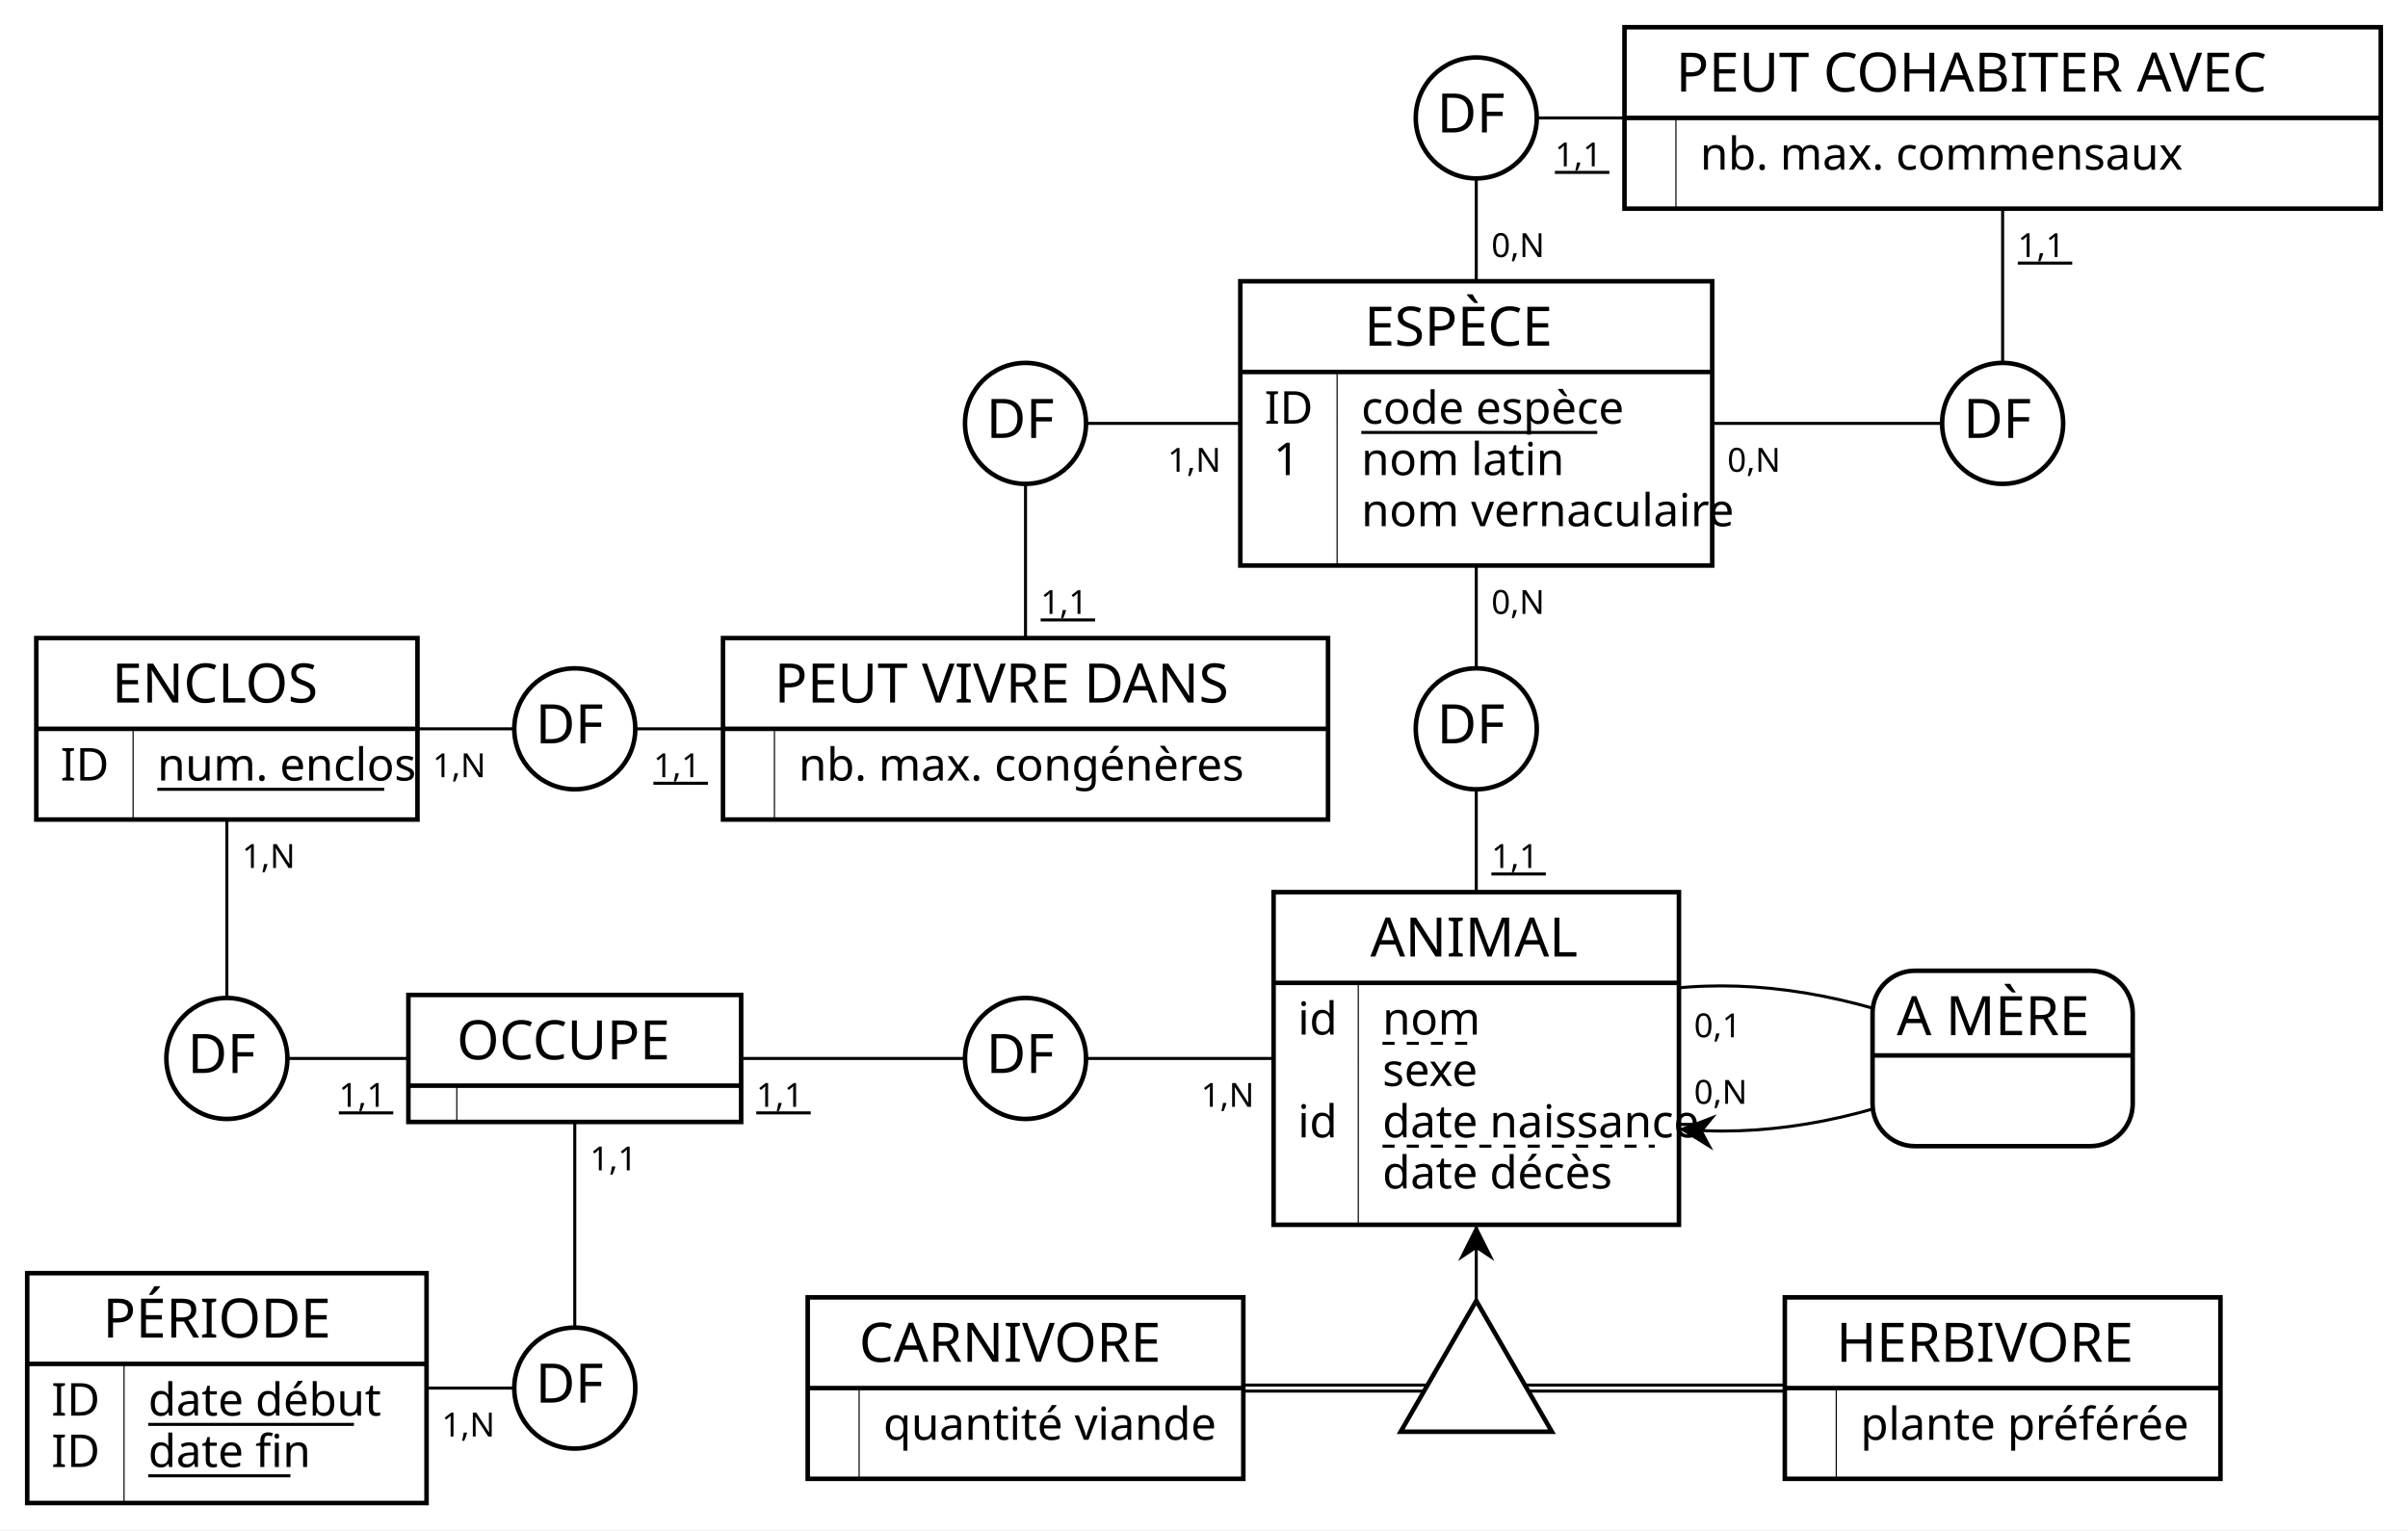
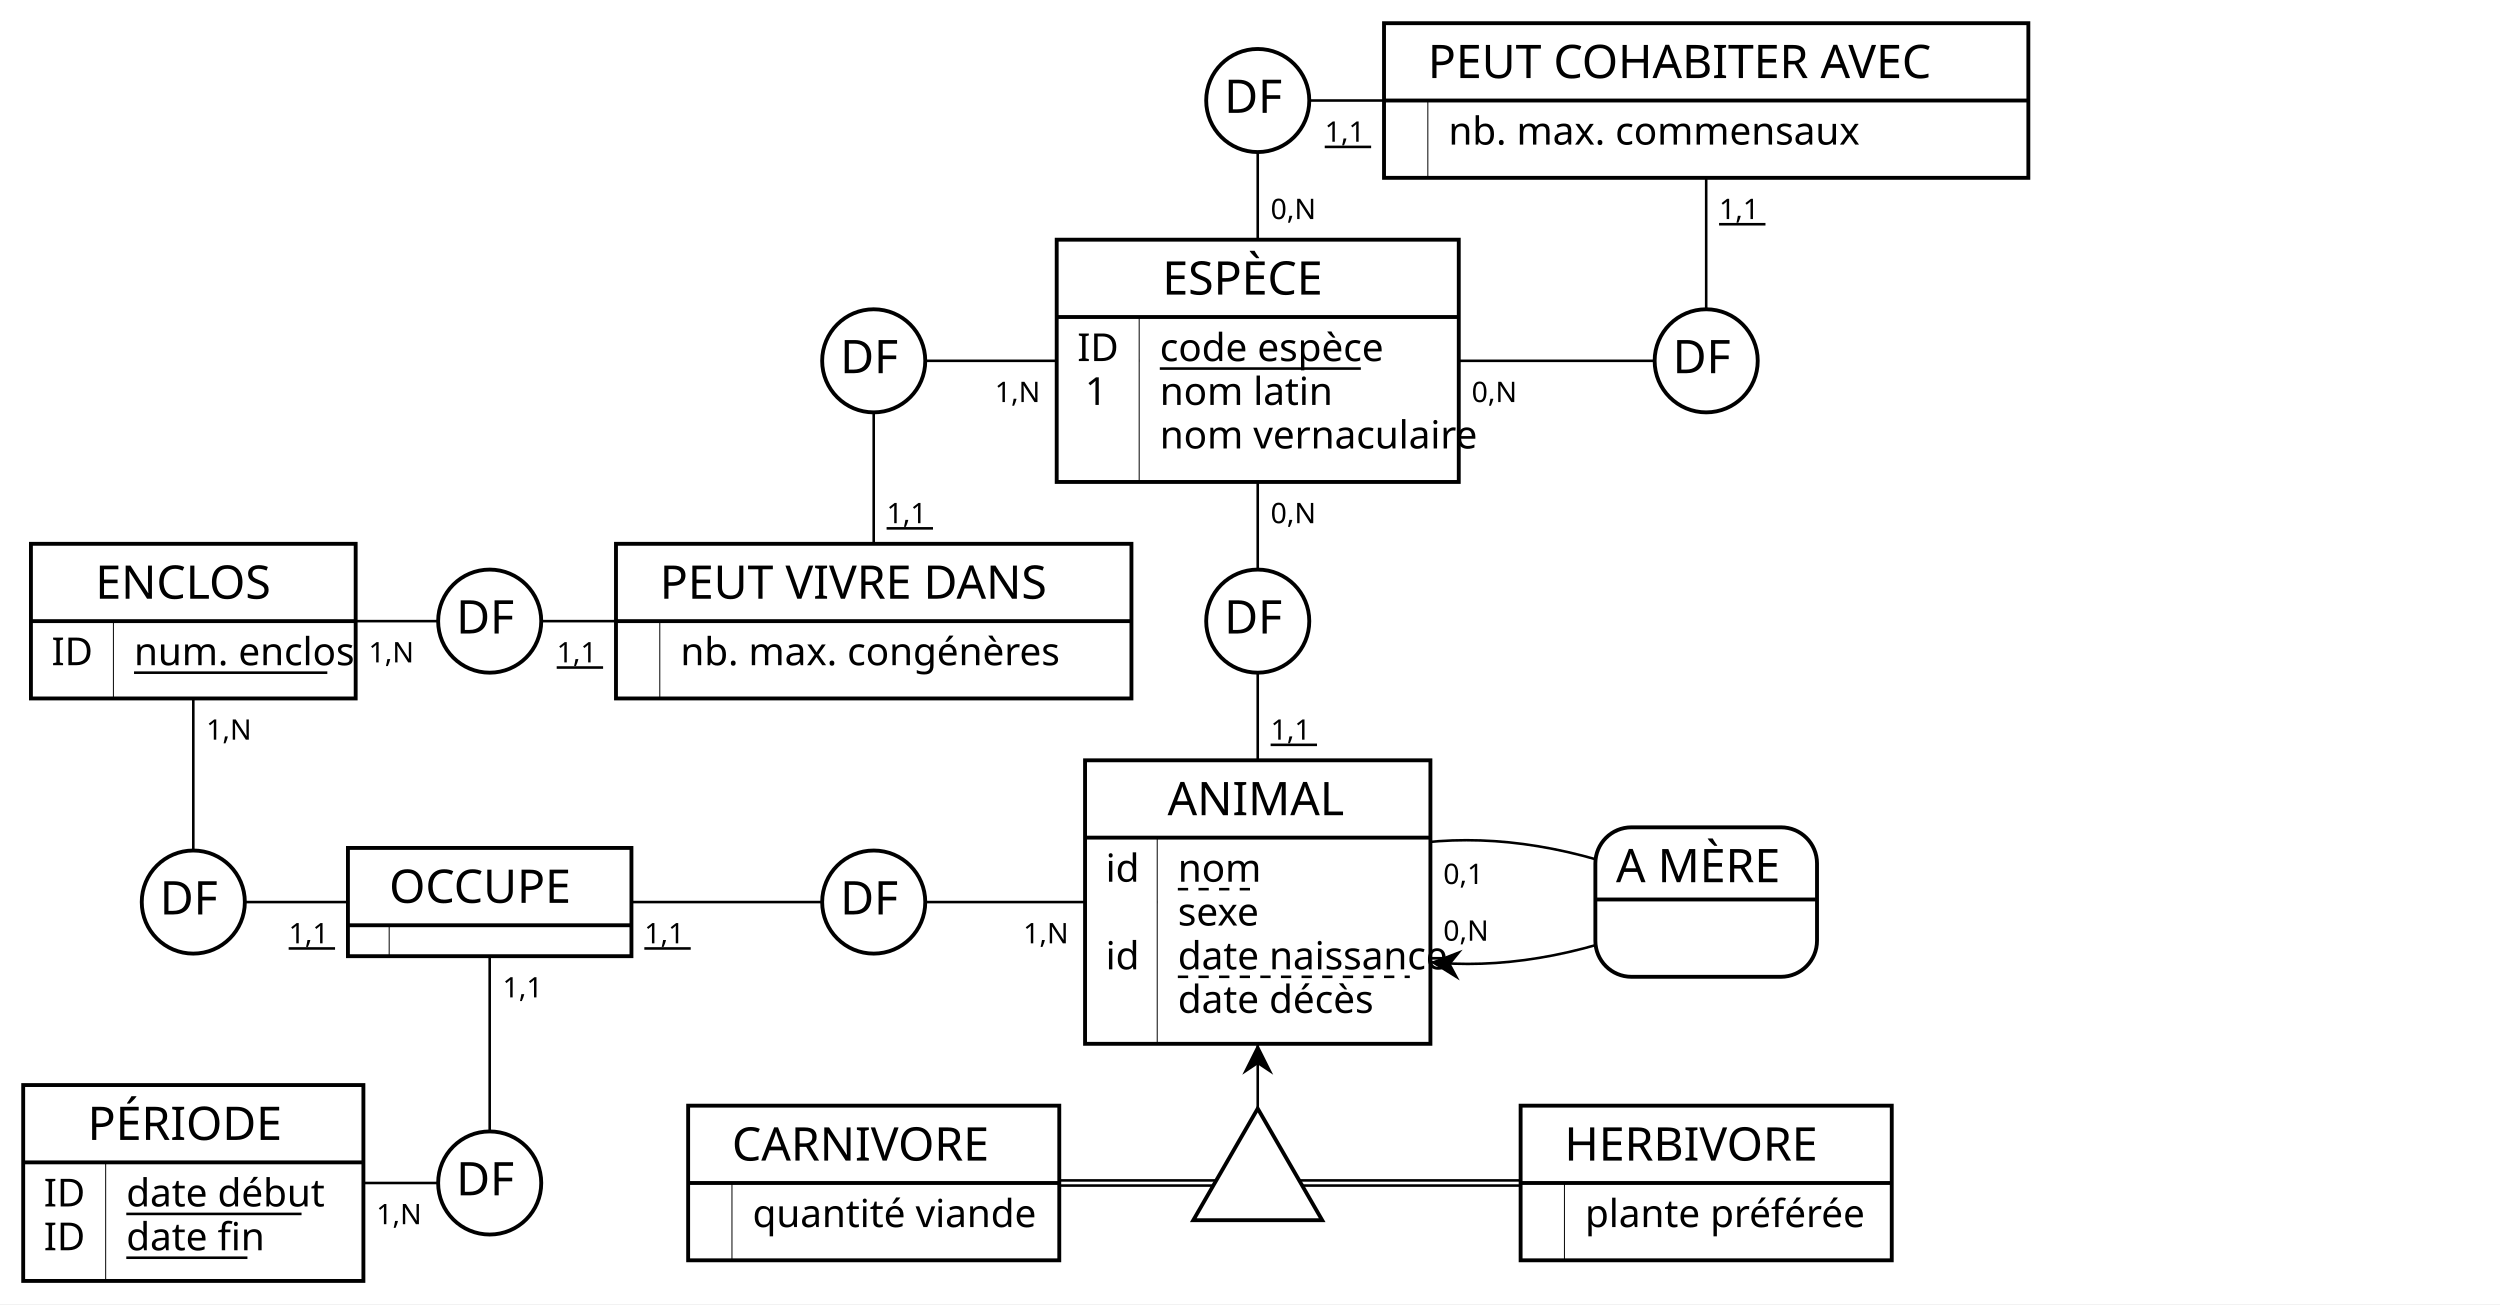
- <svg xmlns="http://www.w3.org/2000/svg" width="796" height="506" viewBox="0 0 796 506">
-   <rect x="0" y="0" width="796" height="506" fill="#FFFFFF" stroke="none" stroke-width="0" />
+ <svg xmlns="http://www.w3.org/2000/svg" width="970" height="506" viewBox="0 0 970 506">
+   <rect x="0" y="0" width="970" height="506" fill="#FFFFFF" stroke="none" stroke-width="0" />
  <g>
    <line x1="488" y1="350" x2="488" y2="459" stroke="#000000" stroke-width="1" />
    <polygon points="488 405 494 417 488 413 482 417" fill="#000000" stroke-width="0" />
    <line x1="339" y1="460" x2="488" y2="460" stroke="#000000" stroke-width="1" />
    <line x1="339" y1="458" x2="488" y2="458" stroke="#000000" stroke-width="1" />
    <line x1="662" y1="460" x2="488" y2="460" stroke="#000000" stroke-width="1" />
    <line x1="662" y1="458" x2="488" y2="458" stroke="#000000" stroke-width="1" />
    <g>
      <polygon points="488 430.13 463 473.43 513 473.43" stroke="#000000" stroke-width="1.5" fill="#FFFFFF" />
      <text x="488" y="465" fill="#000000" font-family="Copperplate" font-size="18" />
    </g>
  </g>
  <g>
    <line x1="662" y1="39" x2="488" y2="39" stroke="#000000" stroke-width="1" />
    <line x1="488" y1="140" x2="488" y2="39" stroke="#000000" stroke-width="1" />
    <g>
      <circle cx="488" cy="39" r="20" stroke="#000000" stroke-width="1.5" fill="#FFFFFF" />
      <text x="475" y="43.8" fill="#000000" font-family="Copperplate" font-size="18">DF</text>
    </g>
    <text x="514" y="55" fill="#000000" font-family="Futura" font-size="11">1,1</text>
    <line x1="514" y1="57" x2="532" y2="57" stroke="#000000" stroke-width="1" />
    <text x="493" y="85" fill="#000000" font-family="Futura" font-size="11">0,N</text>
  </g>
  <g>
    <line x1="339" y1="241" x2="339" y2="140" stroke="#000000" stroke-width="1" />
    <line x1="488" y1="140" x2="339" y2="140" stroke="#000000" stroke-width="1" />
    <g>
      <circle cx="339" cy="140" r="20" stroke="#000000" stroke-width="1.5" fill="#FFFFFF" />
      <text x="326" y="144.8" fill="#000000" font-family="Copperplate" font-size="18">DF</text>
    </g>
    <text x="344" y="203" fill="#000000" font-family="Futura" font-size="11">1,1</text>
    <line x1="344" y1="205" x2="362" y2="205" stroke="#000000" stroke-width="1" />
    <text x="386" y="156" fill="#000000" font-family="Futura" font-size="11">1,N</text>
  </g>
  <g>
    <line x1="662" y1="39" x2="662" y2="140" stroke="#000000" stroke-width="1" />
    <line x1="488" y1="140" x2="662" y2="140" stroke="#000000" stroke-width="1" />
    <g>
      <circle cx="662" cy="140" r="20" stroke="#000000" stroke-width="1.5" fill="#FFFFFF" />
      <text x="649" y="144.8" fill="#000000" font-family="Copperplate" font-size="18">DF</text>
    </g>
    <text x="667" y="85" fill="#000000" font-family="Futura" font-size="11">1,1</text>
    <line x1="667" y1="87" x2="685" y2="87" stroke="#000000" stroke-width="1" />
    <text x="571" y="156" fill="#000000" font-family="Futura" font-size="11">0,N</text>
  </g>
  <g>
    <line x1="339" y1="241" x2="190" y2="241" stroke="#000000" stroke-width="1" />
    <line x1="75" y1="241" x2="190" y2="241" stroke="#000000" stroke-width="1" />
    <g>
      <circle cx="190" cy="241" r="20" stroke="#000000" stroke-width="1.5" fill="#FFFFFF" />
      <text x="177" y="245.8" fill="#000000" font-family="Copperplate" font-size="18">DF</text>
    </g>
    <text x="216" y="257" fill="#000000" font-family="Futura" font-size="11">1,1</text>
    <line x1="216" y1="259" x2="234" y2="259" stroke="#000000" stroke-width="1" />
    <text x="143" y="257" fill="#000000" font-family="Futura" font-size="11">1,N</text>
  </g>
  <g>
    <line x1="488" y1="140" x2="488" y2="241" stroke="#000000" stroke-width="1" />
    <line x1="488" y1="350" x2="488" y2="241" stroke="#000000" stroke-width="1" />
    <g>
      <circle cx="488" cy="241" r="20" stroke="#000000" stroke-width="1.5" fill="#FFFFFF" />
      <text x="475" y="245.8" fill="#000000" font-family="Copperplate" font-size="18">DF</text>
    </g>
    <text x="493" y="203" fill="#000000" font-family="Futura" font-size="11">0,N</text>
    <text x="493" y="287" fill="#000000" font-family="Futura" font-size="11">1,1</text>
    <line x1="493" y1="289" x2="511" y2="289" stroke="#000000" stroke-width="1" />
  </g>
  <g>
    <line x1="190" y1="350" x2="75" y2="350" stroke="#000000" stroke-width="1" />
    <line x1="75" y1="241" x2="75" y2="350" stroke="#000000" stroke-width="1" />
    <g>
      <circle cx="75" cy="350" r="20" stroke="#000000" stroke-width="1.5" fill="#FFFFFF" />
      <text x="62" y="354.8" fill="#000000" font-family="Copperplate" font-size="18">DF</text>
    </g>
    <text x="112" y="366" fill="#000000" font-family="Futura" font-size="11">1,1</text>
    <line x1="112" y1="368" x2="130" y2="368" stroke="#000000" stroke-width="1" />
    <text x="80" y="287" fill="#000000" font-family="Futura" font-size="11">1,N</text>
  </g>
  <g>
    <line x1="190" y1="350" x2="339" y2="350" stroke="#000000" stroke-width="1" />
    <line x1="488" y1="350" x2="339" y2="350" stroke="#000000" stroke-width="1" />
    <g>
      <circle cx="339" cy="350" r="20" stroke="#000000" stroke-width="1.5" fill="#FFFFFF" />
      <text x="326" y="354.8" fill="#000000" font-family="Copperplate" font-size="18">DF</text>
    </g>
    <text x="250" y="366" fill="#000000" font-family="Futura" font-size="11">1,1</text>
    <line x1="250" y1="368" x2="268" y2="368" stroke="#000000" stroke-width="1" />
    <text x="397" y="366" fill="#000000" font-family="Futura" font-size="11">1,N</text>
  </g>
  <g>
    <path d="M488 350 C538 318 596 318 662 350" fill="none" stroke="#000000" stroke-width="1" />
    <path d="M488 350 C538.67 382 596.67 382 662 350" fill="none" stroke="#000000" stroke-width="1" />
    <polygon points="554.99 373.32 567.5 368.48 562.95 374.07 566.37 380.43" fill="#000000" stroke-width="0" />
    <g>
      <path d="M691 321 a14 14 90 0 1 14 14 V349 h-86 V335 a14 14 90 0 1 14 -14" fill="#FFFFFF" stroke="#FFFFFF" stroke-width="0" />
      <path d="M705 349 v16 a14 14 90 0 1 -14 14 H633 a14 14 90 0 1 -14 -14 V349 H86" fill="#FFFFFF" stroke="#FFFFFF" stroke-width="0" />
      <rect x="619" y="321" width="86" height="58" fill="none" rx="14" stroke="#000000" stroke-width="1.5" />
      <line x1="619" y1="349" x2="705" y2="349" stroke="#000000" stroke-width="1.5" />
      <text x="627" y="342.3" fill="#000000" font-family="Copperplate" font-size="18">A MÈRE</text>
    </g>
    <text x="560" y="343" fill="#000000" font-family="Futura" font-size="11">0,1</text>
    <text x="560" y="365" fill="#000000" font-family="Futura" font-size="11">0,N</text>
  </g>
  <g>
    <line x1="190" y1="350" x2="190" y2="459" stroke="#000000" stroke-width="1" />
    <line x1="75" y1="459" x2="190" y2="459" stroke="#000000" stroke-width="1" />
    <g>
      <circle cx="190" cy="459" r="20" stroke="#000000" stroke-width="1.5" fill="#FFFFFF" />
      <text x="177" y="463.8" fill="#000000" font-family="Copperplate" font-size="18">DF</text>
    </g>
    <text x="195" y="387" fill="#000000" font-family="Futura" font-size="11">1,1</text>
    <text x="146" y="475" fill="#000000" font-family="Futura" font-size="11">1,N</text>
  </g>
  <g>
    <g>
      <rect x="537" y="9" width="250" height="30" fill="#FFFFFF" stroke="none" stroke-width="0" opacity="1" />
      <rect x="554" y="39" width="233" height="30" fill="#FFFFFF" stroke="none" stroke-width="0" opacity="1" />
      <rect x="537" y="39" width="17" height="30" fill="#FFFFFF" stroke="none" stroke-width="0" opacity="1" />
      <line x1="554" y1="39" x2="554" y2="69" stroke="#000000" stroke-width="0.38" />
      <rect x="537" y="9" width="250" height="60" fill="none" stroke="#000000" stroke-width="1.5" opacity="1" />
      <line x1="537" y1="39" x2="787" y2="39" stroke="#000000" stroke-width="1.5" />
    </g>
    <text x="554" y="30.3" fill="#000000" font-family="Copperplate" font-size="18">PEUT COHABITER AVEC</text>
    <text x="562" y="56.1" fill="#000000" font-family="Gill Sans" font-size="15">nb. max. commensaux</text>
    <text x="545" y="56.1" fill="#000000" font-family="Gill Sans" font-size="15" />
  </g>
  <g>
    <g>
      <rect x="410" y="93" width="156" height="30" fill="#FFFFFF" stroke="none" stroke-width="0" opacity="1" />
      <rect x="442" y="123" width="124" height="64" fill="#FFFFFF" stroke="none" stroke-width="0" opacity="1" />
      <rect x="410" y="123" width="32" height="64" fill="#FFFFFF" stroke="none" stroke-width="0" opacity="1" />
      <line x1="442" y1="123" x2="442" y2="187" stroke="#000000" stroke-width="0.38" />
      <rect x="410" y="93" width="156" height="94" fill="none" stroke="#000000" stroke-width="1.5" opacity="1" />
      <line x1="410" y1="123" x2="566" y2="123" stroke="#000000" stroke-width="1.5" />
    </g>
    <text x="451" y="114.3" fill="#000000" font-family="Copperplate" font-size="18">ESPÈCE</text>
    <text x="450" y="140.1" fill="#000000" font-family="Gill Sans" font-size="15">code espèce</text>
    <text x="418" y="140.1" fill="#000000" font-family="Gill Sans" font-size="15">ID</text>
    <line x1="450" y1="143" x2="528" y2="143" stroke="#000000" stroke-width="1" />
    <text x="450" y="157.1" fill="#000000" font-family="Gill Sans" font-size="15">nom latin</text>
    <text x="421" y="157.1" fill="#000000" font-family="Gill Sans" font-size="15">1</text>
    <text x="450" y="174" fill="#000000" font-family="Gill Sans" font-size="15">nom vernaculaire</text>
    <text x="425" y="174" fill="#000000" font-family="Gill Sans" font-size="15" />
  </g>
  <g>
    <g>
      <rect x="12" y="211" width="126" height="30" fill="#FFFFFF" stroke="none" stroke-width="0" opacity="1" />
      <rect x="44" y="241" width="94" height="30" fill="#FFFFFF" stroke="none" stroke-width="0" opacity="1" />
      <rect x="12" y="241" width="32" height="30" fill="#FFFFFF" stroke="none" stroke-width="0" opacity="1" />
      <line x1="44" y1="241" x2="44" y2="271" stroke="#000000" stroke-width="0.38" />
      <rect x="12" y="211" width="126" height="60" fill="none" stroke="#000000" stroke-width="1.5" opacity="1" />
      <line x1="12" y1="241" x2="138" y2="241" stroke="#000000" stroke-width="1.5" />
    </g>
    <text x="37" y="232.3" fill="#000000" font-family="Copperplate" font-size="18">ENCLOS</text>
    <text x="52" y="258.1" fill="#000000" font-family="Gill Sans" font-size="15">num. enclos</text>
    <text x="20" y="258.1" fill="#000000" font-family="Gill Sans" font-size="15">ID</text>
    <line x1="52" y1="261" x2="127" y2="261" stroke="#000000" stroke-width="1" />
  </g>
  <g>
    <g>
      <rect x="239" y="211" width="200" height="30" fill="#FFFFFF" stroke="none" stroke-width="0" opacity="1" />
      <rect x="256" y="241" width="183" height="30" fill="#FFFFFF" stroke="none" stroke-width="0" opacity="1" />
      <rect x="239" y="241" width="17" height="30" fill="#FFFFFF" stroke="none" stroke-width="0" opacity="1" />
      <line x1="256" y1="241" x2="256" y2="271" stroke="#000000" stroke-width="0.38" />
      <rect x="239" y="211" width="200" height="60" fill="none" stroke="#000000" stroke-width="1.5" opacity="1" />
      <line x1="239" y1="241" x2="439" y2="241" stroke="#000000" stroke-width="1.5" />
    </g>
    <text x="256" y="232.3" fill="#000000" font-family="Copperplate" font-size="18">PEUT VIVRE DANS</text>
    <text x="264" y="258.1" fill="#000000" font-family="Gill Sans" font-size="15">nb. max. congénères</text>
    <text x="247" y="258.1" fill="#000000" font-family="Gill Sans" font-size="15" />
  </g>
  <g>
    <g>
      <rect x="135" y="329" width="110" height="30" fill="#FFFFFF" stroke="none" stroke-width="0" opacity="1" />
      <rect x="151" y="359" width="94" height="12" fill="#FFFFFF" stroke="none" stroke-width="0" opacity="1" />
      <rect x="135" y="359" width="16" height="12" fill="#FFFFFF" stroke="none" stroke-width="0" opacity="1" />
      <line x1="151" y1="359" x2="151" y2="371" stroke="#000000" stroke-width="0.38" />
      <rect x="135" y="329" width="110" height="42" fill="none" stroke="#000000" stroke-width="1.5" opacity="1" />
      <line x1="135" y1="359" x2="245" y2="359" stroke="#000000" stroke-width="1.5" />
    </g>
    <text x="151" y="350.3" fill="#000000" font-family="Copperplate" font-size="18">OCCUPE</text>
  </g>
  <g>
    <g>
      <rect x="421" y="295" width="134" height="30" fill="#FFFFFF" stroke="none" stroke-width="0" opacity="1" />
      <rect x="449" y="325" width="106" height="80" fill="#FFFFFF" stroke="none" stroke-width="0" opacity="1" />
      <rect x="421" y="325" width="28" height="80" fill="#FFFFFF" stroke="none" stroke-width="0" opacity="1" />
      <line x1="449" y1="325" x2="449" y2="405" stroke="#000000" stroke-width="0.38" />
      <rect x="421" y="295" width="134" height="110" fill="none" stroke="#000000" stroke-width="1.5" opacity="1" />
      <line x1="421" y1="325" x2="555" y2="325" stroke="#000000" stroke-width="1.5" />
    </g>
    <text x="453" y="316.3" fill="#000000" font-family="Copperplate" font-size="18">ANIMAL</text>
    <text x="457" y="342.1" fill="#000000" font-family="Gill Sans" font-size="15">nom</text>
    <text x="429" y="342.1" fill="#000000" font-family="Gill Sans" font-size="15">id</text>
    <line x1="457" y1="345" x2="486" y2="345" stroke="#000000" stroke-width="1" stroke-dasharray="4" />
    <text x="457" y="359.1" fill="#000000" font-family="Gill Sans" font-size="15">sexe</text>
    <text x="434" y="359.1" fill="#000000" font-family="Gill Sans" font-size="15" />
    <text x="457" y="376.1" fill="#000000" font-family="Gill Sans" font-size="15">date naissance</text>
    <text x="429" y="376.1" fill="#000000" font-family="Gill Sans" font-size="15">id</text>
    <line x1="457" y1="379" x2="547" y2="379" stroke="#000000" stroke-width="1" stroke-dasharray="4" />
    <text x="457" y="393" fill="#000000" font-family="Gill Sans" font-size="15">date décès</text>
    <text x="434" y="393" fill="#000000" font-family="Gill Sans" font-size="15" />
  </g>
  <g>
    <g>
      <rect x="9" y="421" width="132" height="30" fill="#FFFFFF" stroke="none" stroke-width="0" opacity="1" />
      <rect x="41" y="451" width="100" height="46" fill="#FFFFFF" stroke="none" stroke-width="0" opacity="1" />
      <rect x="9" y="451" width="32" height="46" fill="#FFFFFF" stroke="none" stroke-width="0" opacity="1" />
      <line x1="41" y1="451" x2="41" y2="497" stroke="#000000" stroke-width="0.38" />
      <rect x="9" y="421" width="132" height="76" fill="none" stroke="#000000" stroke-width="1.5" opacity="1" />
      <line x1="9" y1="451" x2="141" y2="451" stroke="#000000" stroke-width="1.5" />
    </g>
    <text x="34" y="442.3" fill="#000000" font-family="Copperplate" font-size="18">PÉRIODE</text>
    <text x="49" y="468.1" fill="#000000" font-family="Gill Sans" font-size="15">date début</text>
    <text x="17" y="468.1" fill="#000000" font-family="Gill Sans" font-size="15">ID</text>
    <line x1="49" y1="471" x2="117" y2="471" stroke="#000000" stroke-width="1" />
    <text x="49" y="485.1" fill="#000000" font-family="Gill Sans" font-size="15">date fin</text>
    <text x="17" y="485.1" fill="#000000" font-family="Gill Sans" font-size="15">ID</text>
    <line x1="49" y1="488" x2="96" y2="488" stroke="#000000" stroke-width="1" />
  </g>
  <g>
    <g>
      <rect x="267" y="429" width="144" height="30" fill="#FFFFFF" stroke="none" stroke-width="0" opacity="1" />
      <rect x="284" y="459" width="127" height="30" fill="#FFFFFF" stroke="none" stroke-width="0" opacity="1" />
      <rect x="267" y="459" width="17" height="30" fill="#FFFFFF" stroke="none" stroke-width="0" opacity="1" />
      <line x1="284" y1="459" x2="284" y2="489" stroke="#000000" stroke-width="0.38" />
      <rect x="267" y="429" width="144" height="60" fill="none" stroke="#000000" stroke-width="1.5" opacity="1" />
      <line x1="267" y1="459" x2="411" y2="459" stroke="#000000" stroke-width="1.5" />
    </g>
    <text x="284" y="450.3" fill="#000000" font-family="Copperplate" font-size="18">CARNIVORE</text>
    <text x="292" y="476.1" fill="#000000" font-family="Gill Sans" font-size="15">quantité viande</text>
    <text x="275" y="476.1" fill="#000000" font-family="Gill Sans" font-size="15" />
  </g>
  <g>
    <g>
      <rect x="590" y="429" width="144" height="30" fill="#FFFFFF" stroke="none" stroke-width="0" opacity="1" />
      <rect x="607" y="459" width="127" height="30" fill="#FFFFFF" stroke="none" stroke-width="0" opacity="1" />
      <rect x="590" y="459" width="17" height="30" fill="#FFFFFF" stroke="none" stroke-width="0" opacity="1" />
      <line x1="607" y1="459" x2="607" y2="489" stroke="#000000" stroke-width="0.38" />
      <rect x="590" y="429" width="144" height="60" fill="none" stroke="#000000" stroke-width="1.5" opacity="1" />
      <line x1="590" y1="459" x2="734" y2="459" stroke="#000000" stroke-width="1.5" />
    </g>
    <text x="607" y="450.3" fill="#000000" font-family="Copperplate" font-size="18">HERBIVORE</text>
    <text x="615" y="476.1" fill="#000000" font-family="Gill Sans" font-size="15">plante préférée</text>
    <text x="598" y="476.1" fill="#000000" font-family="Gill Sans" font-size="15" />
  </g>
</svg>
